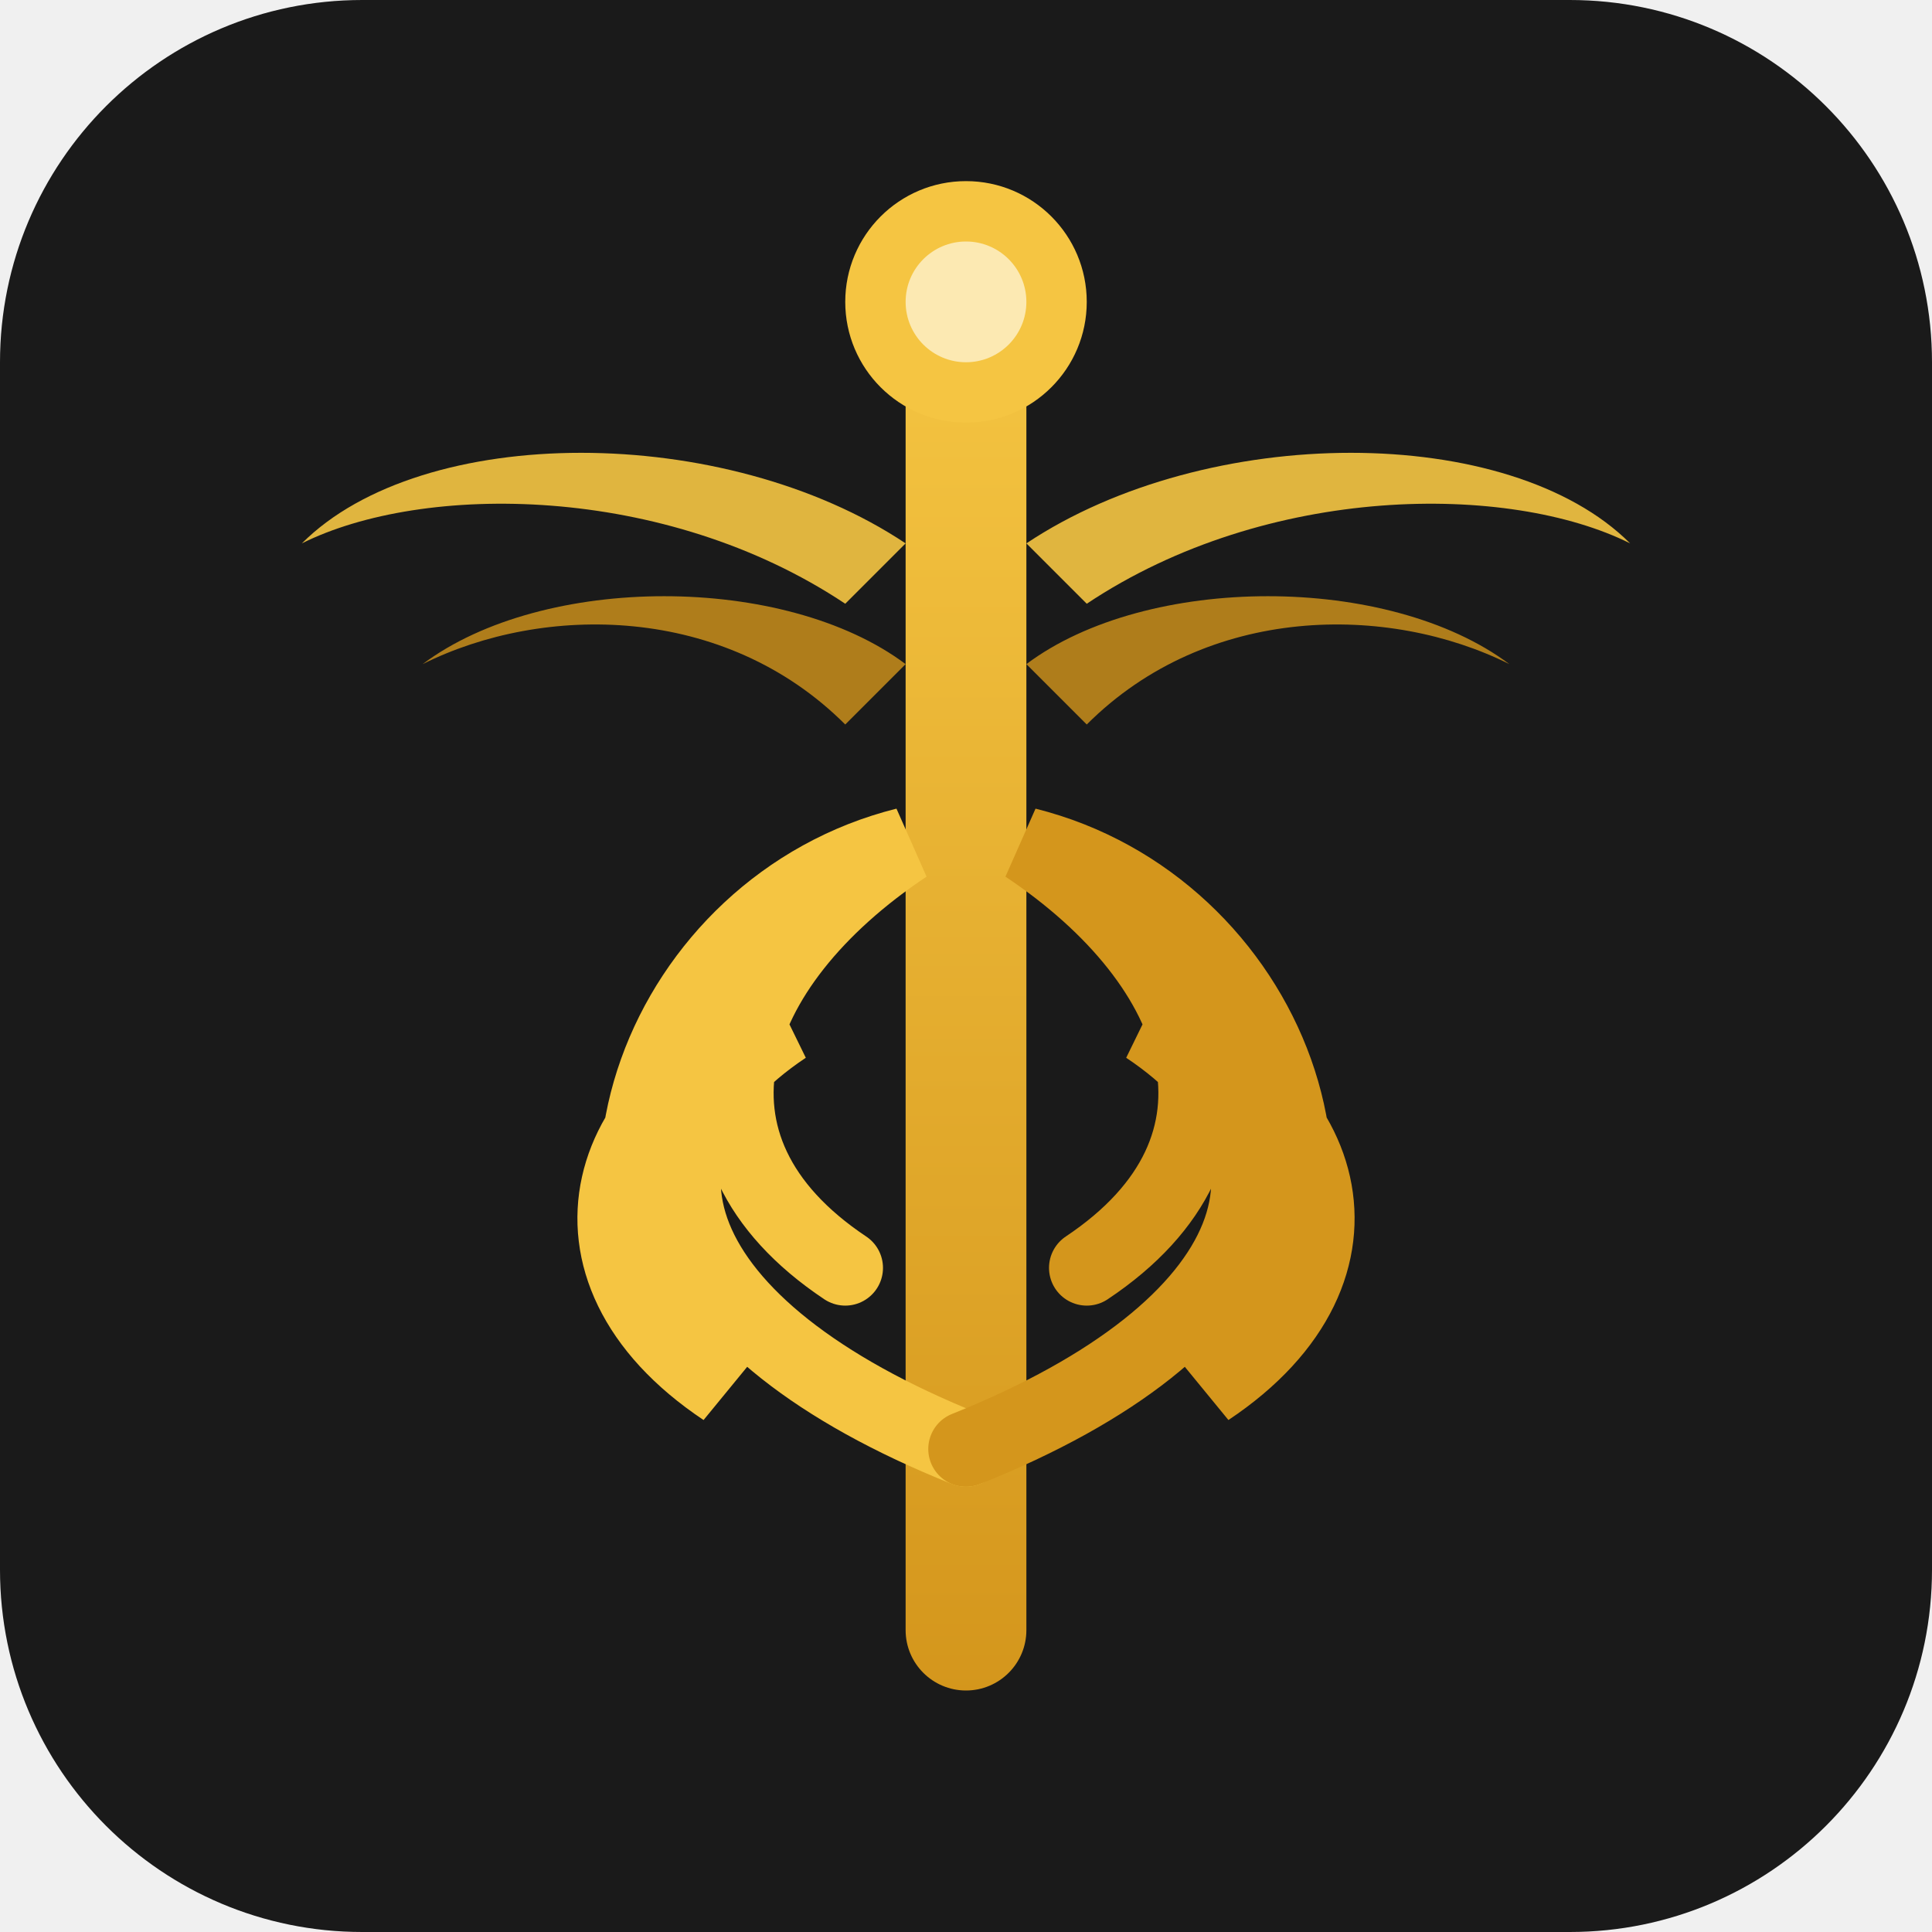
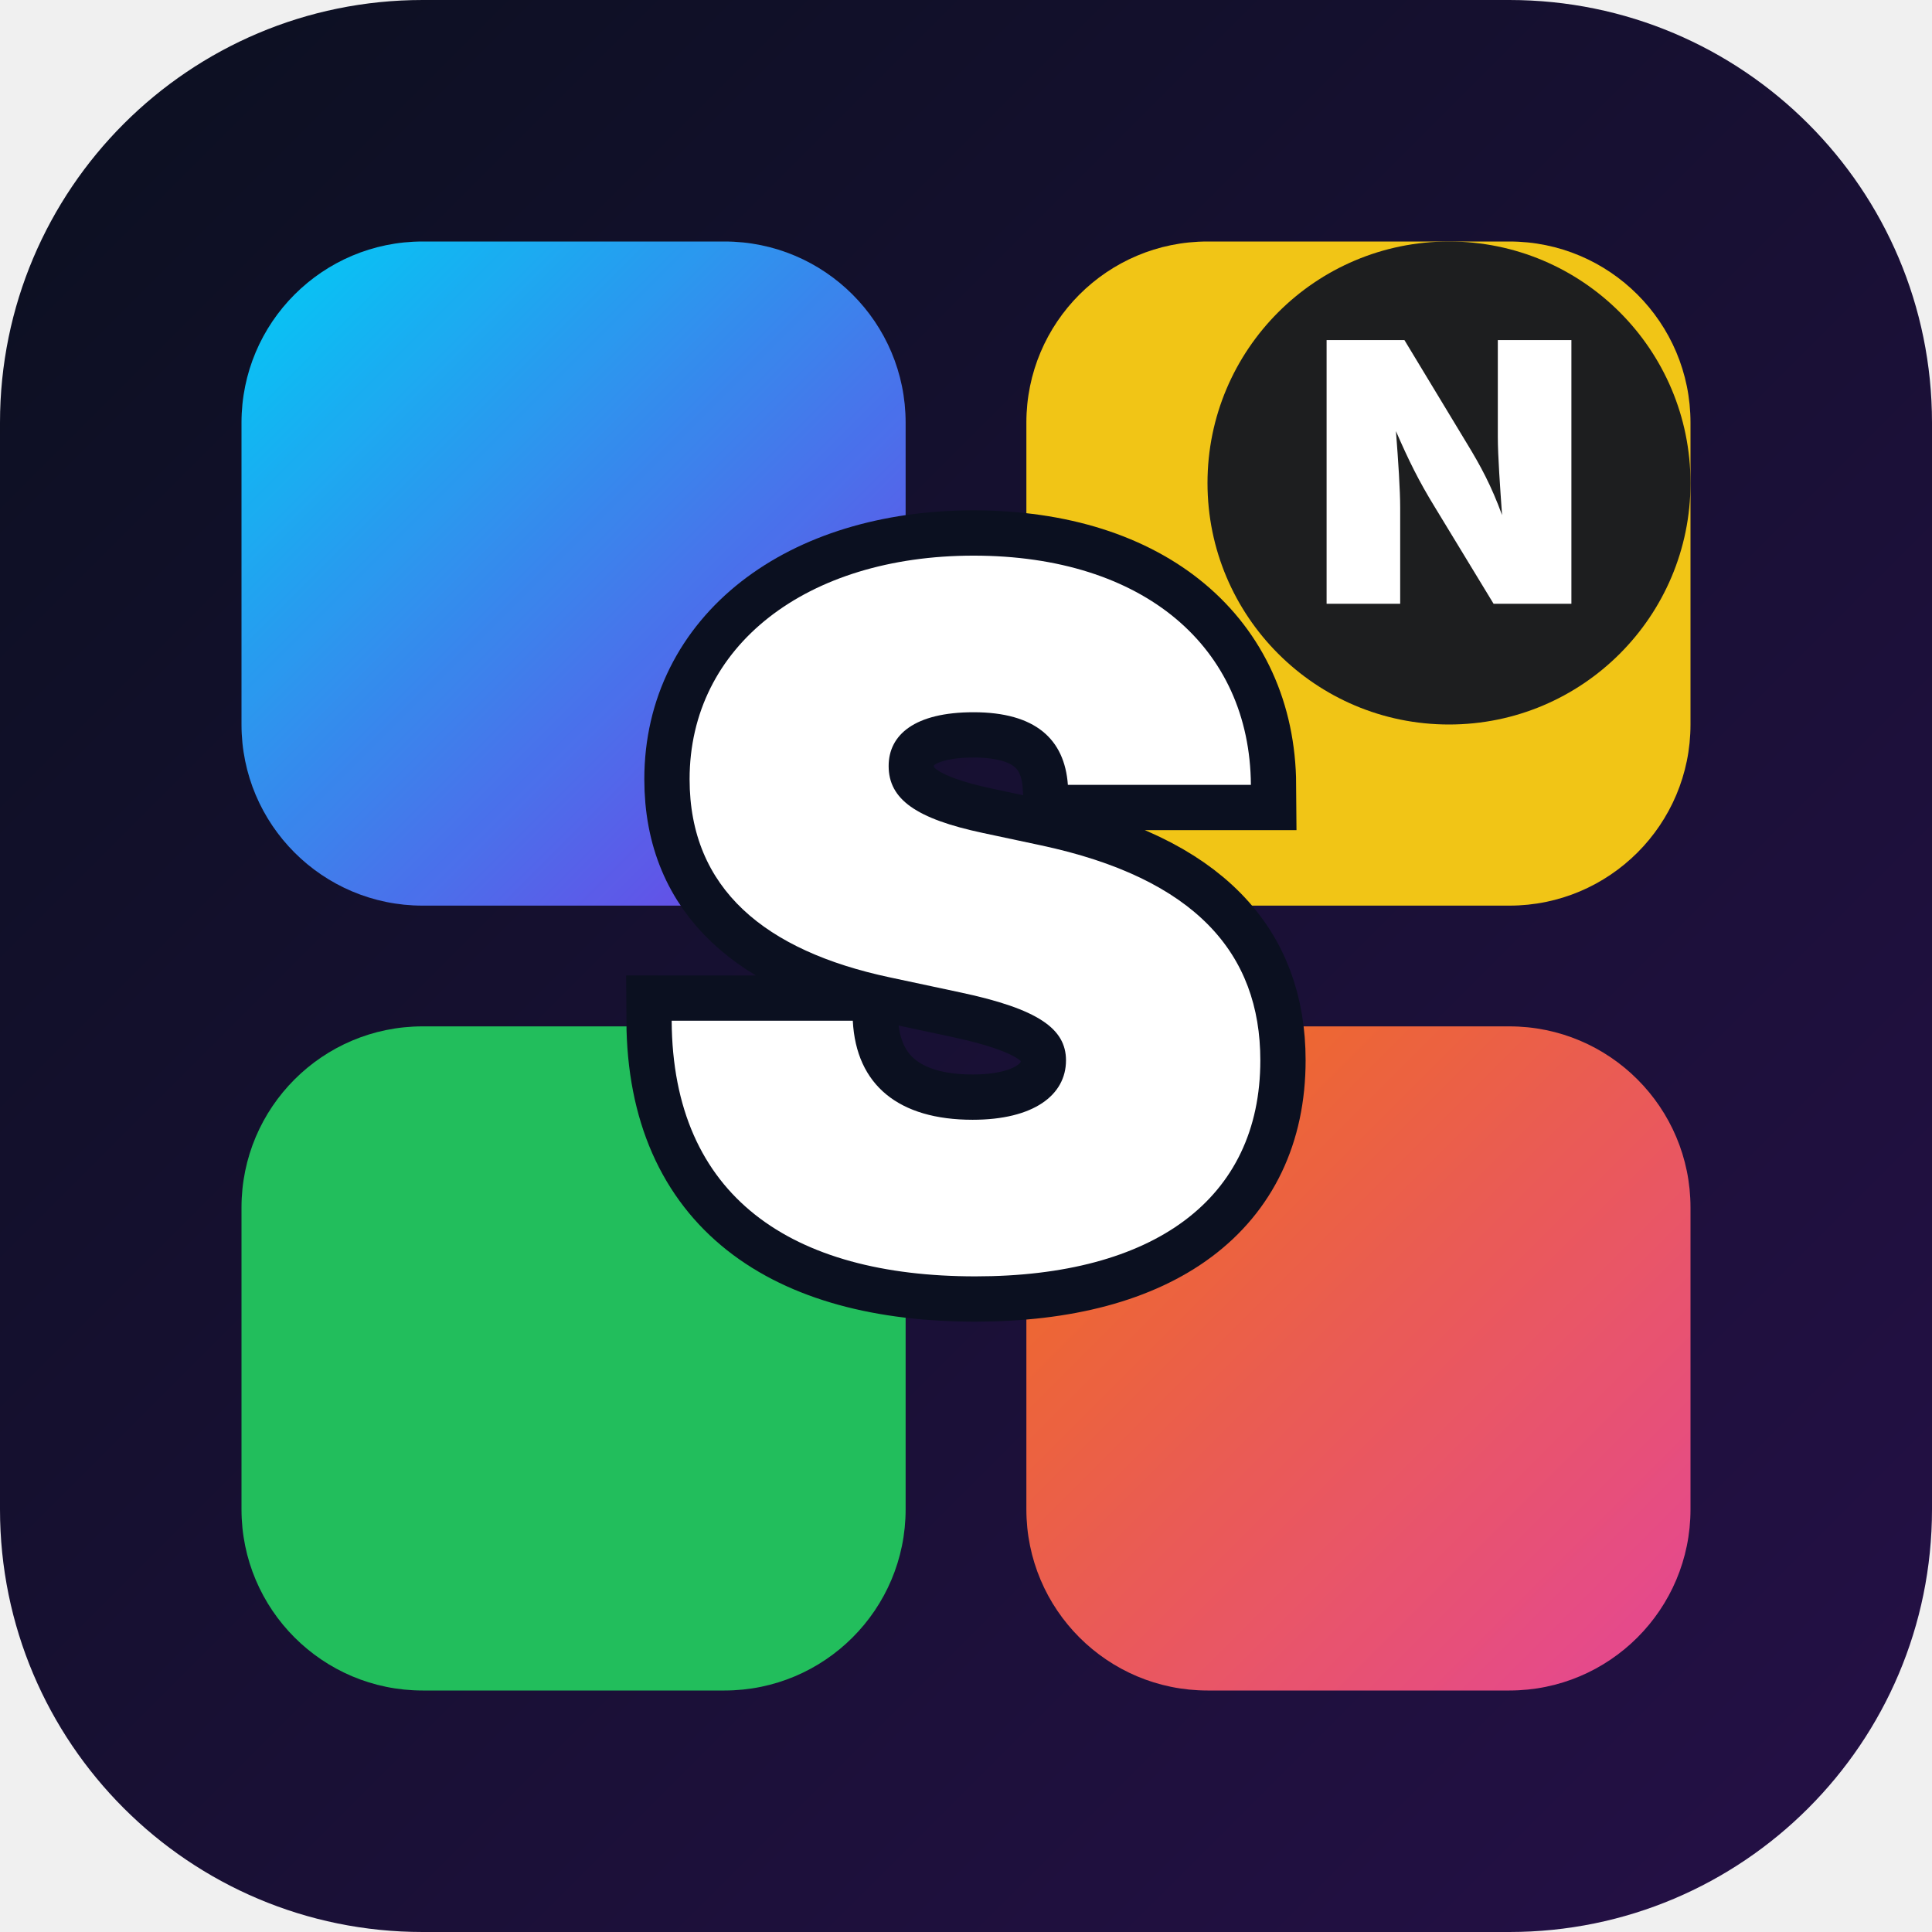
- <svg xmlns="http://www.w3.org/2000/svg" viewBox="0 0 512 512">
-   <rect width="512" height="512" rx="96" fill="#1a1a1a" />
+ <svg xmlns="http://www.w3.org/2000/svg" viewBox="0 0 64 64" role="img" aria-label="Sidekick logo">
  <defs>
-     <linearGradient id="g" x1="0%" y1="0%" x2="0%" y2="100%">
-       <stop offset="0%" style="stop-color:#F5C542;stop-opacity:1" />
-       <stop offset="100%" style="stop-color:#D4961C;stop-opacity:1" />
+     <linearGradient id="bg" x1="0" y1="0" x2="1" y2="1">
+       <stop offset="0" stop-color="#0B1020" />
+       <stop offset="1" stop-color="#251047" />
+     </linearGradient>
+     <linearGradient id="tileA" x1="0" y1="0" x2="1" y2="1">
+       <stop offset="0" stop-color="#00D5FF" />
+       <stop offset="1" stop-color="#7C3AED" />
+     </linearGradient>
+     <linearGradient id="tileB" x1="0" y1="0" x2="1" y2="1">
+       <stop offset="0" stop-color="#F97316" />
+       <stop offset="1" stop-color="#EC4899" />
    </linearGradient>
  </defs>
-   <rect x="240" y="80" width="32" height="368" rx="16" fill="url(#g)" />
-   <path d="M240 144 C192 112, 112 112, 80 144 C112 128, 176 128, 224 160" fill="#F5C542" opacity="0.9" />
-   <path d="M240 176 C208 152, 144 152, 112 176 C144 160, 192 160, 224 192" fill="#D4961C" opacity="0.8" />
-   <path d="M272 144 C320 112, 400 112, 432 144 C400 128, 336 128, 288 160" fill="#F5C542" opacity="0.9" />
-   <path d="M272 176 C304 152, 368 152, 400 176 C368 160, 320 160, 288 192" fill="#D4961C" opacity="0.8" />
-   <path d="M256 384 C176 352, 160 304, 208 272 C160 288, 144 336, 192 368 C144 320, 176 240, 240 224 C192 256, 176 304, 224 336" fill="none" stroke="#F5C542" stroke-width="20" stroke-linecap="round" />
-   <path d="M256 384 C336 352, 352 304, 304 272 C352 288, 368 336, 320 368 C368 320, 336 240, 272 224 C320 256, 336 304, 288 336" fill="none" stroke="#D4961C" stroke-width="20" stroke-linecap="round" />
-   <circle cx="256" cy="80" r="32" fill="#F5C542" />
-   <circle cx="256" cy="80" r="16" fill="#FFF8E1" opacity="0.7" />
+   <rect width="64" height="64" rx="14" fill="url(#bg)" />
+   <rect x="8" y="8" width="22" height="22" rx="6" fill="url(#tileA)" opacity=".95" />
+   <rect x="34" y="8" width="22" height="22" rx="6" fill="#FACC15" opacity=".96" />
+   <rect x="8" y="34" width="22" height="22" rx="6" fill="#22C55E" opacity=".96" />
+   <rect x="34" y="34" width="22" height="22" rx="6" fill="url(#tileB)" opacity=".96" />
+   <text x="32" y="42" text-anchor="middle" font-family="Inter, Segoe UI, Arial, sans-serif" font-size="32" font-weight="900" fill="#FFFFFF" paint-order="stroke" stroke="#0B1020" stroke-width="3">S</text>
+   <circle cx="48" cy="16" r="8" fill="#0B1020" opacity=".92" />
+   <text x="48" y="20" text-anchor="middle" font-family="Inter, Segoe UI, Arial, sans-serif" font-size="12" font-weight="900" fill="#FFFFFF">N</text>
</svg>
